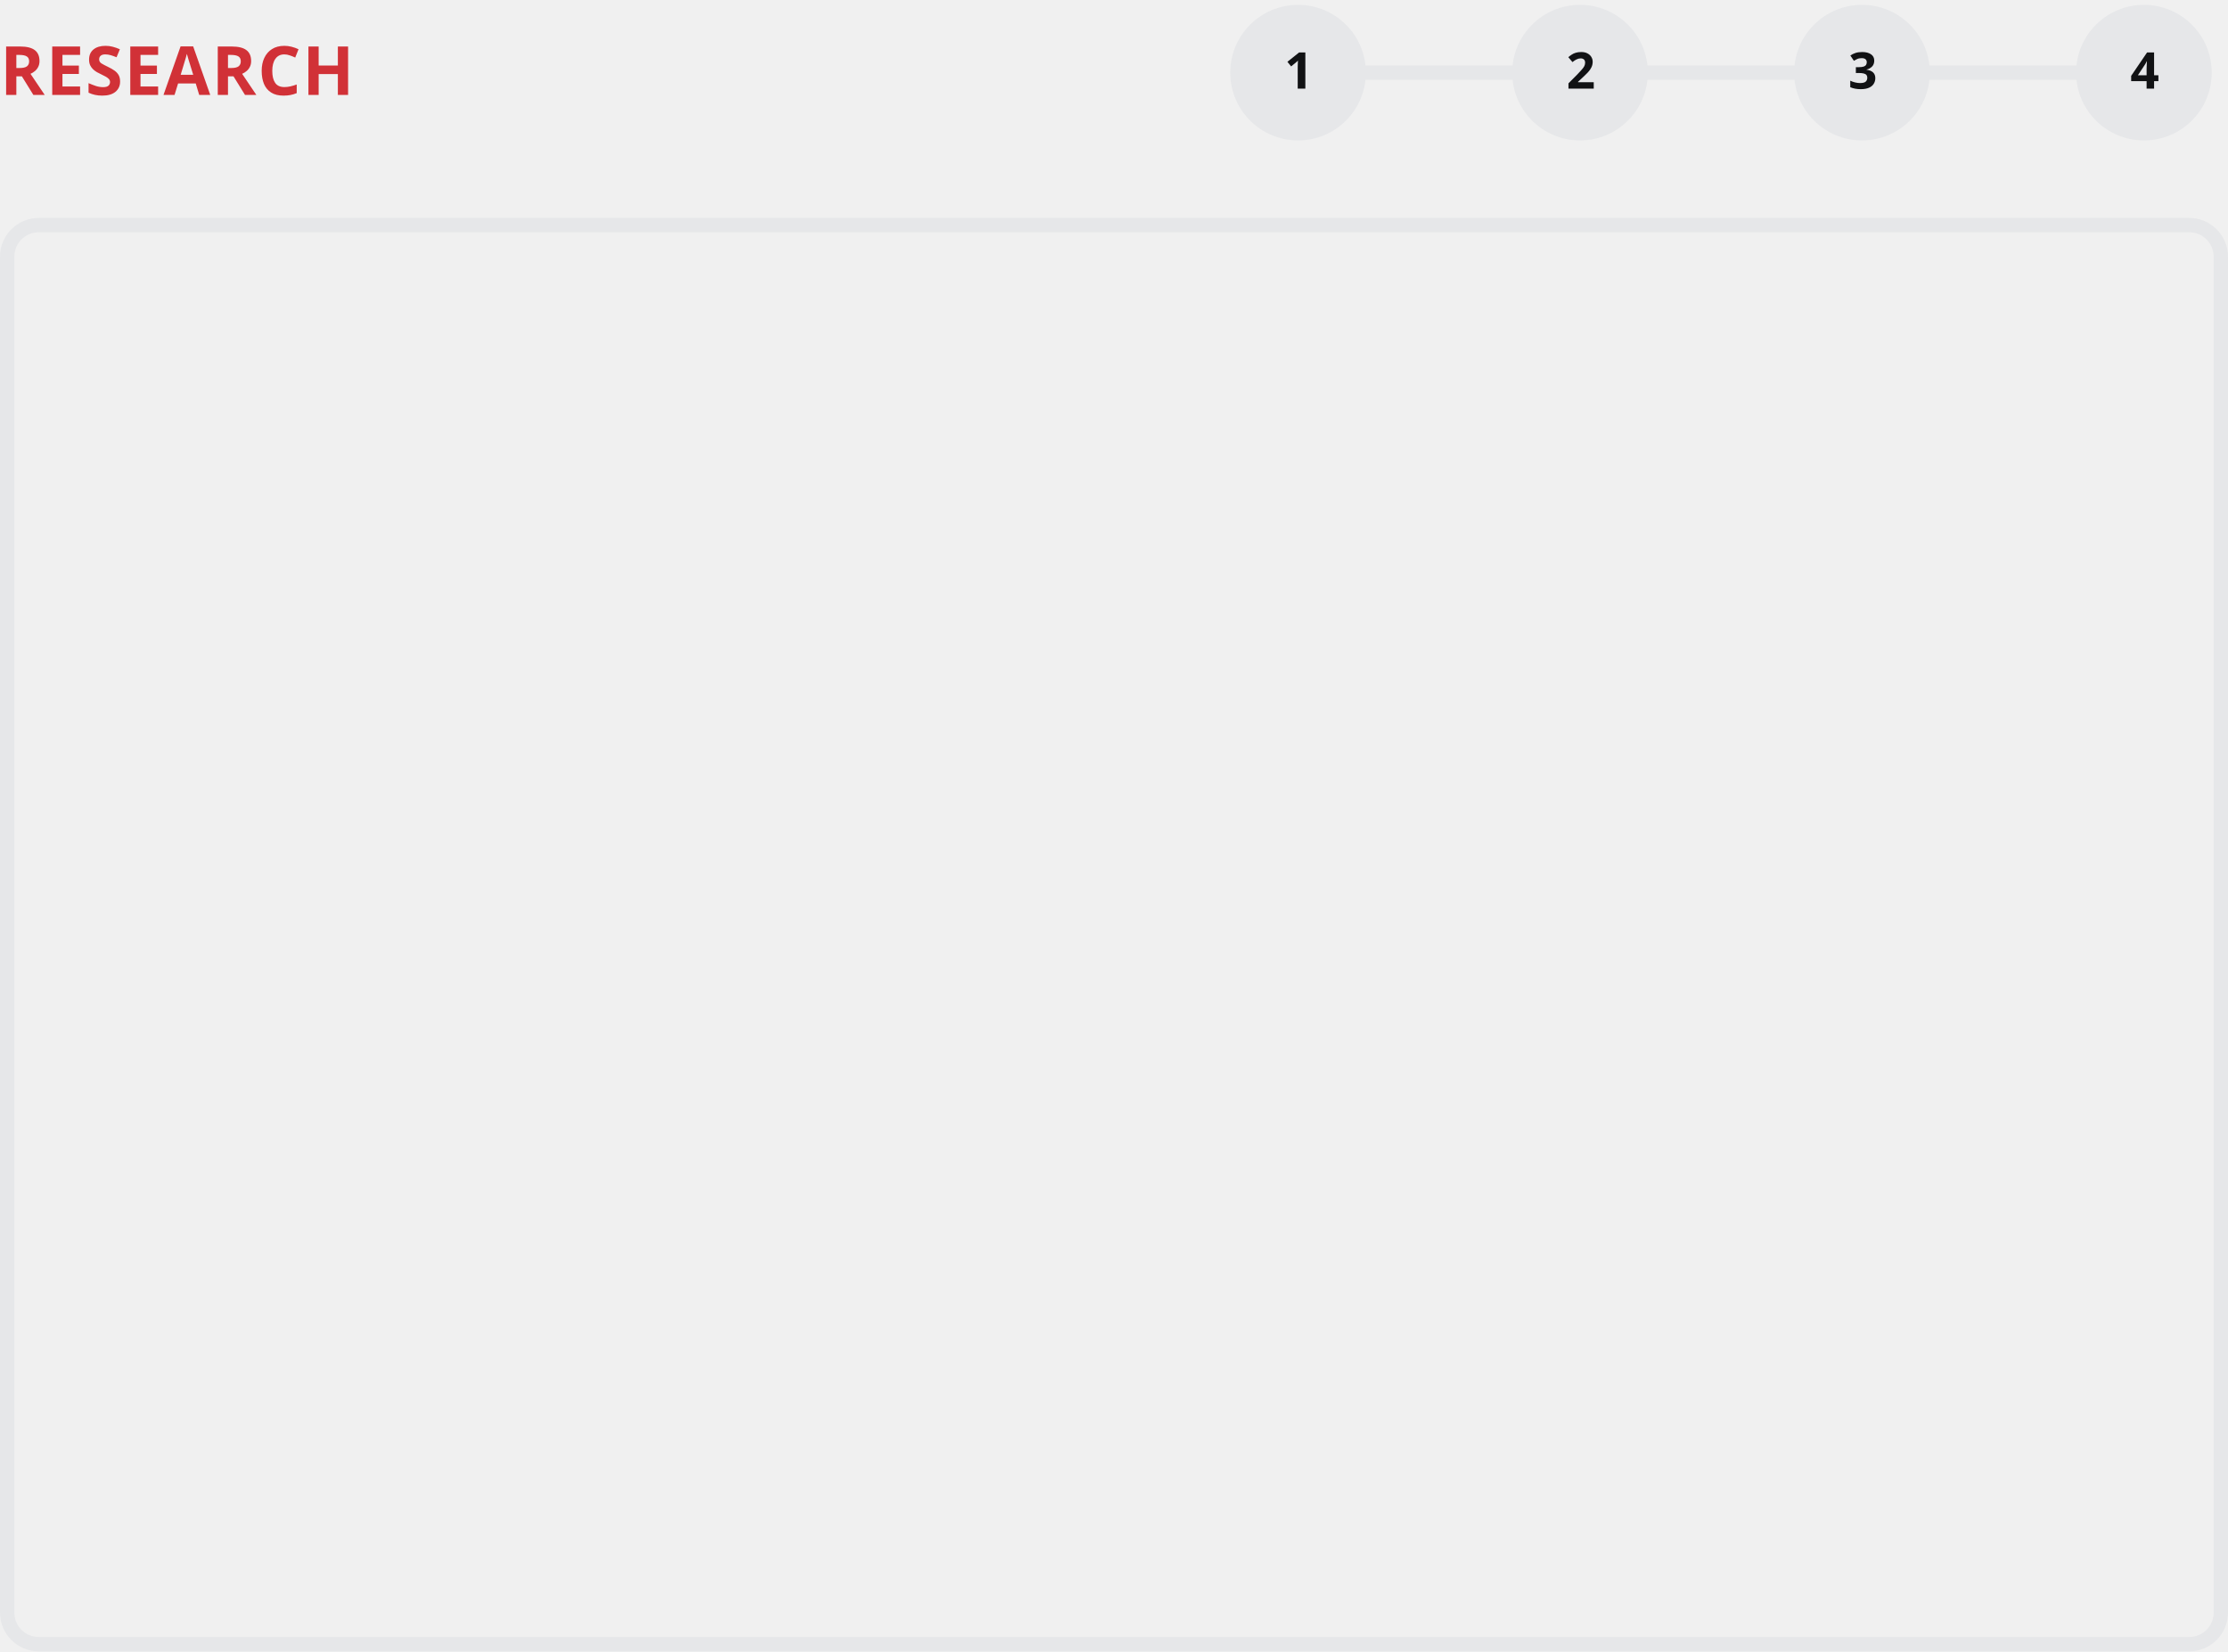
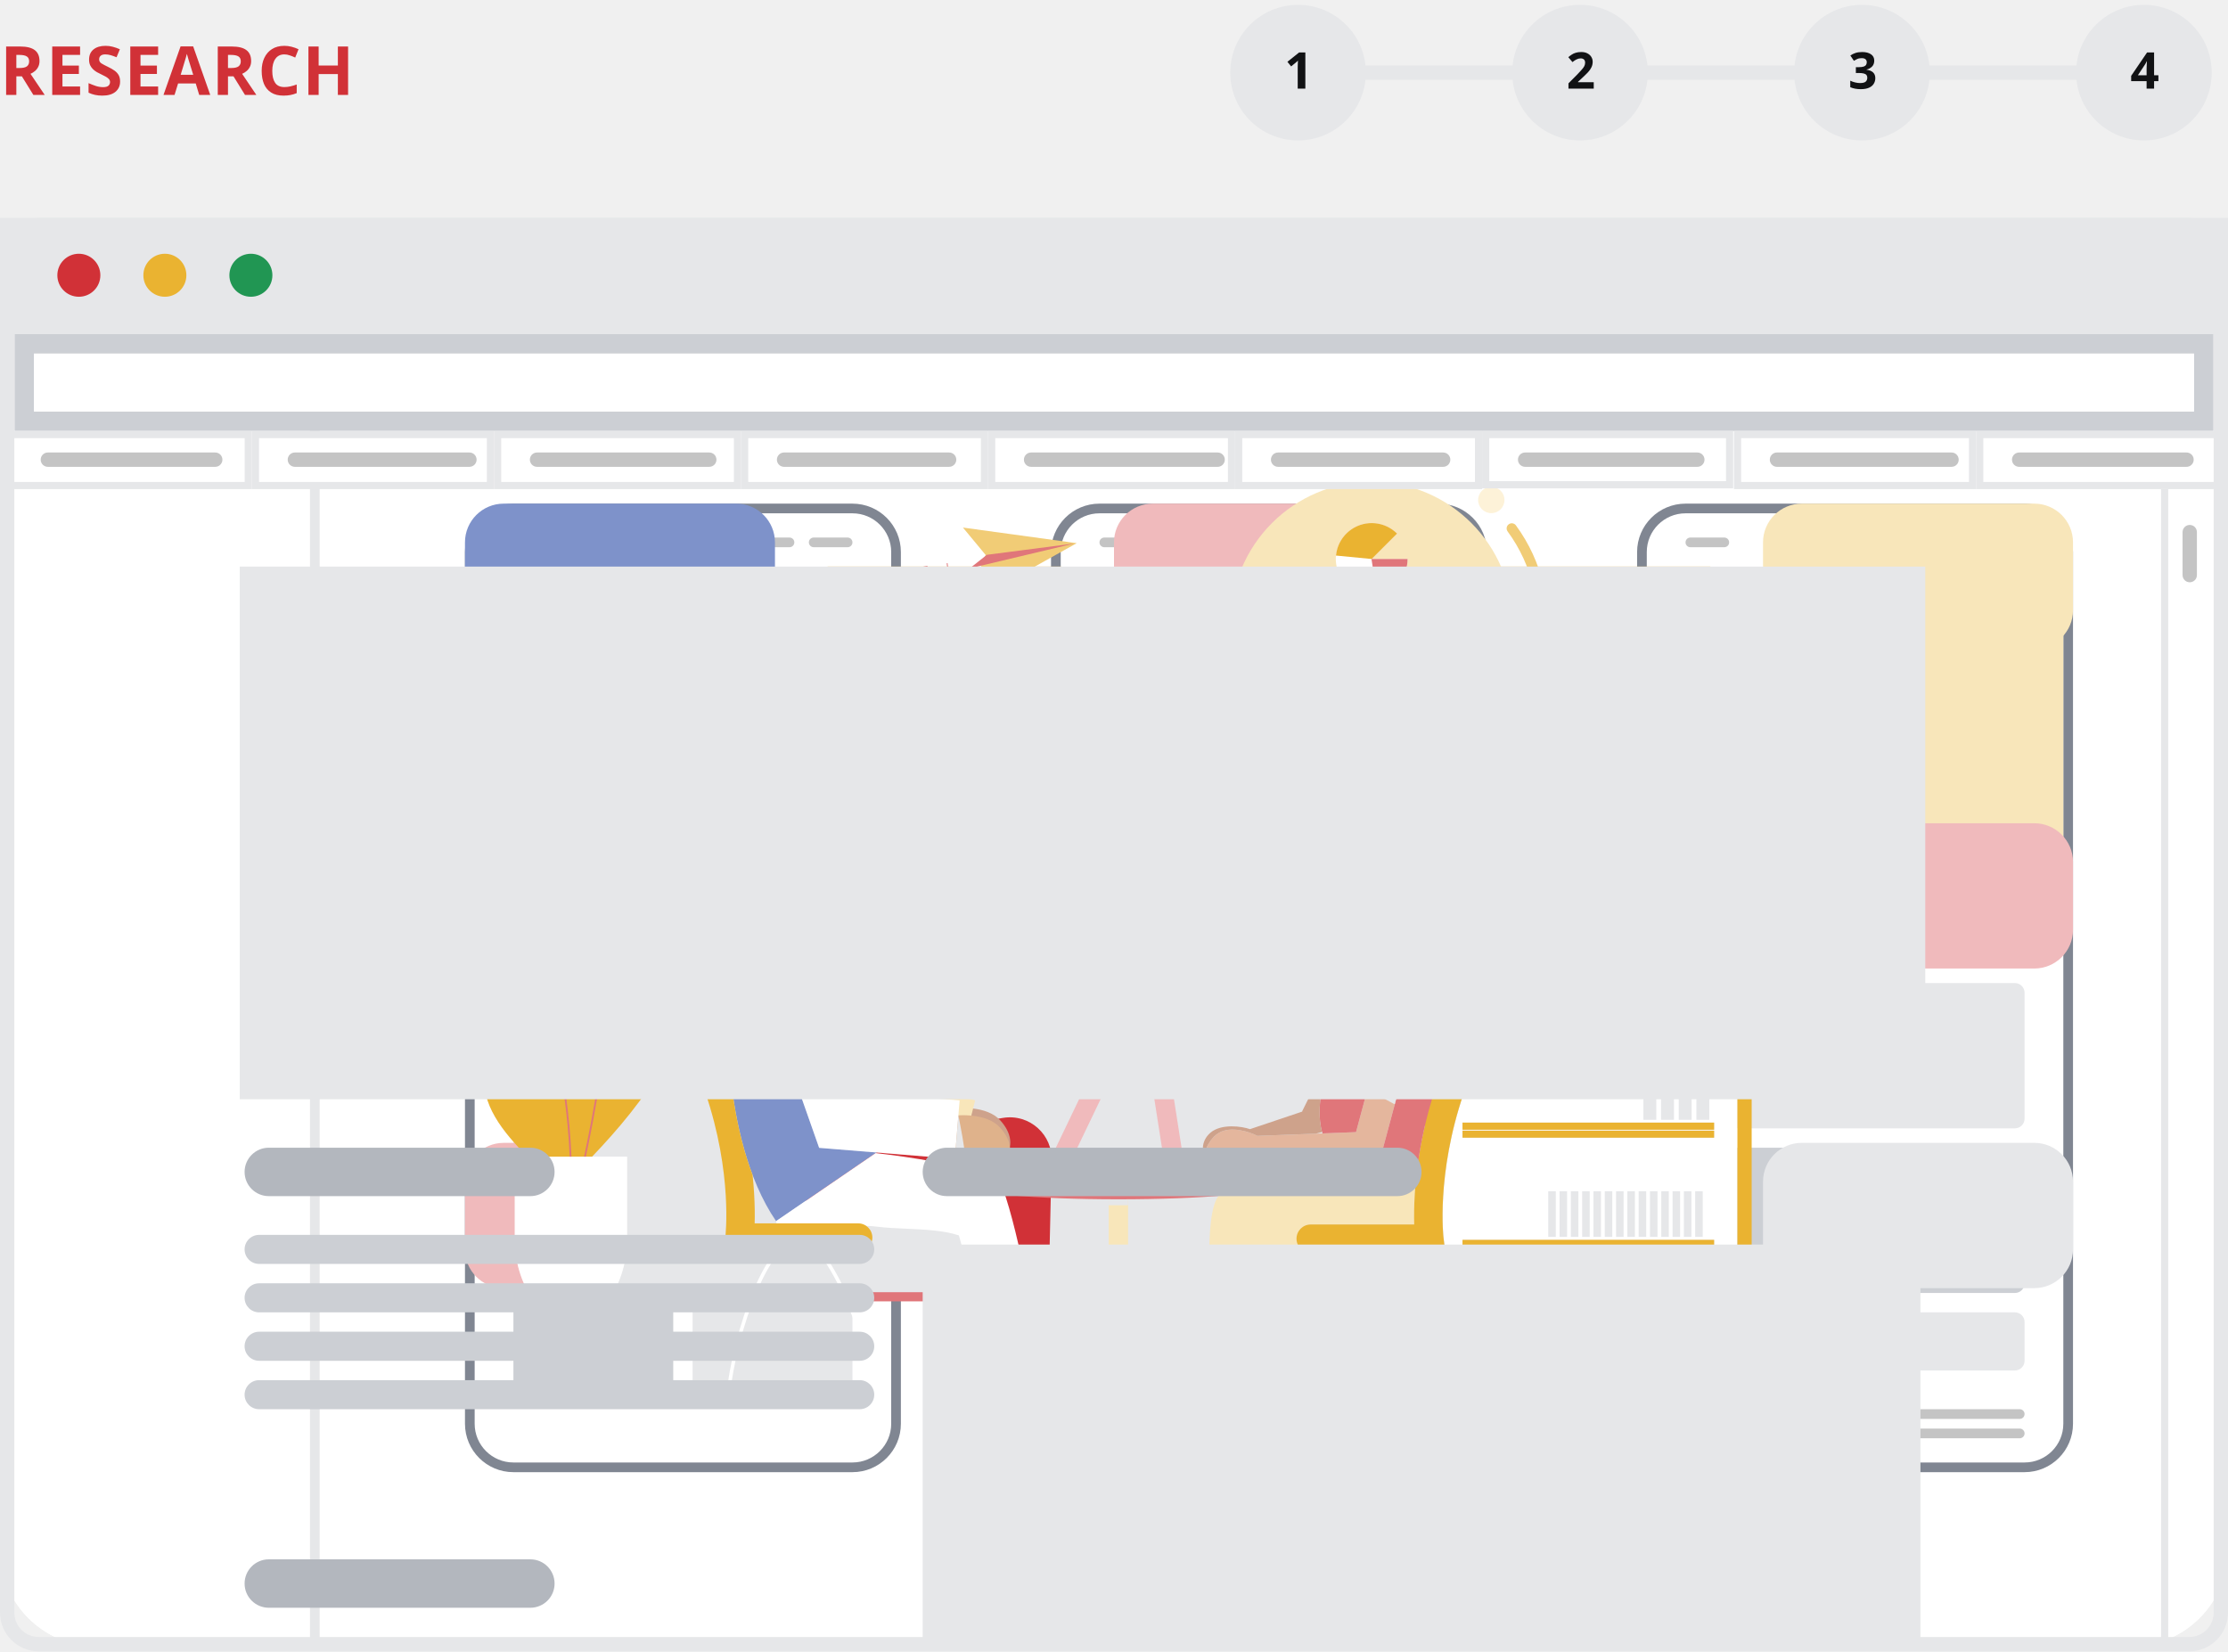
- <svg xmlns="http://www.w3.org/2000/svg" width="460" height="341" viewBox="0 0 460 341" fill="none">
-   <g id="process-animation">
-     <g id="main-container">
+ <svg xmlns="http://www.w3.org/2000/svg" viewBox="0 0 460 341" fill="none">
+   <g>
+     <g id="process--main-container">
      <g clip-path="url(#clip0)">
        <rect x="1.48" y="46.48" width="457.04" height="293.04" rx="6.52" fill="white" />
        <g id="process__navbar">
          <rect id="Rectangle 4" y="45" width="460" height="24" fill="#E6E7E9" />
          <circle id="Ellipse 1" cx="16.28" cy="56.84" r="4.44" fill="#D13137" />
          <circle id="Ellipse 1_2" cx="34.04" cy="56.84" r="4.44" fill="#EAB331" />
          <circle id="Ellipse 1_3" cx="51.8" cy="56.84" r="4.44" fill="#219653" />
        </g>
        <g id="content__userflows-wireframe">
          <g id="userflows-container">
            <g clip-path="url(#clip1)">
              <rect id="site-header" x="-1" y="68" width="66" height="274" fill="white" stroke="#E6E7E9" stroke-width="2" />
              <g id="content__userflows">
                <g id="content__wireframes">
                  <g id="phone-wireframe">
                    <rect id="Rectangle 9" x="97" y="105" width="88" height="198" rx="9" fill="white" stroke="#808692" stroke-width="2" />
                    <rect id="Rectangle 18" x="143" y="225" width="33" height="30" rx="2" fill="#CCCFD4" />
                    <rect id="Rectangle 17" x="106" y="225" width="33" height="30" rx="2" fill="#E6E7E9" />
                    <rect id="Rectangle 19" x="143" y="259" width="33" height="30" rx="2" fill="#E6E7E9" />
                    <rect id="Rectangle 20" x="106" y="259" width="33" height="30" rx="2" fill="#CCCFD4" />
                    <rect id="Rectangle 10" x="98" y="123" width="86" height="70" fill="#F0BABC" />
                    <rect id="Rectangle 10_2" x="106" y="201" width="30" height="4" rx="2" fill="#9A9EA8" />
                    <rect id="Rectangle 14" x="106" y="207" width="70" height="2" rx="1" fill="#C4C4C4" />
                    <rect id="Rectangle 15" x="106" y="211" width="70" height="2" rx="1" fill="#C4C4C4" />
                    <rect id="Rectangle 16" x="106" y="215" width="70" height="2" rx="1" fill="#C4C4C4" />
                    <rect id="Rectangle 11" x="106" y="111" width="9" height="2" rx="1" fill="#C4C4C4" />
                    <rect id="Rectangle 13" x="167" y="111" width="9" height="2" rx="1" fill="#C4C4C4" />
                    <rect id="Rectangle 12" x="155" y="111" width="9" height="2" rx="1" fill="#C4C4C4" />
                  </g>
                  <g id="phone-wireframe_2">
                    <rect id="Rectangle 9_2" x="218" y="105" width="88" height="198" rx="9" fill="white" stroke="#808692" stroke-width="2" />
                    <rect id="Rectangle 18_2" x="264" y="188" width="33" height="30" rx="2" fill="#E6E7E9" />
                    <rect id="Rectangle 17_2" x="227" y="174" width="33" height="30" rx="2" fill="#CCCFD4" />
                    <rect id="Rectangle 19_2" x="264" y="222" width="33" height="30" rx="2" fill="#CCCFD4" />
                    <rect id="Rectangle 20_2" x="227" y="208" width="33" height="30" rx="2" fill="#E6E7E9" />
                    <rect id="Rectangle 10_3" x="219" y="126" width="86" height="40" fill="#BEC8E5" />
                    <rect id="Rectangle 10_4" x="227" y="267" width="30" height="4" rx="2" fill="#9A9EA8" />
                    <rect id="Rectangle 14_2" x="227" y="273" width="70" height="2" rx="1" fill="#C4C4C4" />
                    <rect id="Rectangle 15_2" x="227" y="277" width="70" height="2" rx="1" fill="#C4C4C4" />
                    <rect id="Rectangle 16_2" x="227" y="281" width="70" height="2" rx="1" fill="#C4C4C4" />
                    <rect id="Rectangle 21" x="227" y="285" width="70" height="2" rx="1" fill="#C4C4C4" />
                    <rect id="Rectangle 22" x="227" y="289" width="70" height="2" rx="1" fill="#C4C4C4" />
                    <rect id="Rectangle 23" x="227" y="293" width="70" height="2" rx="1" fill="#C4C4C4" />
                    <rect id="Rectangle 11_2" x="227" y="111" width="9" height="2" rx="1" fill="#C4C4C4" />
                    <rect id="Rectangle 13_2" x="288" y="111" width="9" height="2" rx="1" fill="#C4C4C4" />
                    <rect id="Rectangle 12_2" x="276" y="111" width="9" height="2" rx="1" fill="#C4C4C4" />
                  </g>
                  <g id="phone-wireframe_3">
                    <rect id="Rectangle 9_3" x="339" y="105" width="88" height="198" rx="9" fill="white" stroke="#808692" stroke-width="2" />
                    <rect id="Rectangle 18_3" x="348" y="203" width="70" height="30" rx="2" fill="#E6E7E9" />
                    <rect id="Rectangle 19_3" x="385" y="237" width="33" height="30" rx="2" fill="#CCCFD4" />
                    <rect id="Rectangle 19_4" x="348" y="271" width="70" height="12" rx="2" fill="#E6E7E9" />
                    <rect id="Rectangle 19_5" x="348" y="291" width="70" height="2" rx="1" fill="#C4C4C4" />
                    <rect id="Rectangle 19_6" x="348" y="295" width="70" height="2" rx="1" fill="#C4C4C4" />
                    <rect id="Rectangle 20_3" x="348" y="237" width="33" height="30" rx="2" fill="#CCCFD4" />
                    <rect id="Rectangle 10_5" x="340" y="123" width="86" height="70" fill="#F8E6BA" />
                    <rect id="Rectangle 11_3" x="348" y="111" width="9" height="2" rx="1" fill="#C4C4C4" />
                    <rect id="Rectangle 13_3" x="409" y="111" width="9" height="2" rx="1" fill="#C4C4C4" />
                    <rect id="Rectangle 12_3" x="397" y="111" width="9" height="2" rx="1" fill="#C4C4C4" />
                  </g>
                </g>
                <g id="userflow-items">
                  <g id="flow-container">
                    <rect id="flow-item" x="96" y="104" width="64" height="30" rx="8" fill="#7E92CA" />
                    <line id="flow-line" x1="171" y1="118" x2="219" y2="118" stroke="#EAB331" stroke-width="2" stroke-linecap="round" stroke-linejoin="round" />
                    <rect id="flow-item_2" x="230" y="104" width="64" height="30" rx="8" fill="#F0BABC" />
                    <line id="flow-line_2" x1="305" y1="118" x2="353" y2="118" stroke="#EAB331" stroke-width="2" stroke-linecap="round" stroke-linejoin="round" />
                    <rect id="flow-item_3" x="364" y="104" width="64" height="30" rx="8" fill="#F8E6BA" />
                  </g>
                  <g id="flow-container_2">
                    <line id="flow-line_3" x1="395" y1="159" x2="395" y2="145" stroke="#EAB331" stroke-width="2" stroke-linecap="round" stroke-linejoin="round" />
                  </g>
                  <g id="flow-container_3">
                    <rect id="flow-item_4" x="96" y="170" width="64" height="30" rx="8" fill="#E6E7E9" />
                    <line id="flow-line_4" x1="171" y1="184" x2="219" y2="184" stroke="#EAB331" stroke-width="2" stroke-linecap="round" stroke-linejoin="round" />
                    <rect id="flow-item_5" x="230" y="170" width="64" height="30" rx="8" fill="#7E92CA" />
                    <line id="flow-line_5" x1="305" y1="184" x2="353" y2="184" stroke="#EAB331" stroke-width="2" stroke-linecap="round" stroke-linejoin="round" />
                    <rect id="flow-item_6" x="364" y="170" width="64" height="30" rx="8" fill="#F0BABC" />
                  </g>
                  <g id="flow-container_4">
                    <line id="flow-line_6" x1="127" y1="225" x2="127" y2="211" stroke="#EAB331" stroke-width="2" stroke-linecap="round" stroke-linejoin="round" />
                  </g>
                  <g id="flow-container_5">
                    <rect id="flow-item_7" x="96" y="236" width="64" height="30" rx="8" fill="#F0BABC" />
                    <line id="flow-line_7" x1="171" y1="250" x2="219" y2="250" stroke="#EAB331" stroke-width="2" stroke-linecap="round" stroke-linejoin="round" />
                    <rect id="flow-item_8" x="230" y="236" width="64" height="30" rx="8" fill="#F8E6BA" />
                    <line id="flow-line_8" x1="305" y1="250" x2="353" y2="250" stroke="#EAB331" stroke-width="2" stroke-linecap="round" stroke-linejoin="round" />
                    <rect id="flow-item_9" x="364" y="236" width="64" height="30" rx="8" fill="#E6E7E9" />
                  </g>
                </g>
              </g>
            </g>
          </g>
        </g>
        <g id="content__collaboration">
          <g id="collaboration">
            <path id="Vector" fill-rule="evenodd" clip-rule="evenodd" d="M354.202 267.334C355.94 261.683 356.854 255.822 356.854 249.813C356.854 203.535 302.621 166.019 235.722 166.019C168.822 166.019 114.59 203.535 114.59 249.813C114.59 255.822 115.504 261.683 117.241 267.334H354.202Z" fill="#E6E7E9" />
            <path id="Vector_2" fill-rule="evenodd" clip-rule="evenodd" d="M290.068 195.295L278.281 198.108L274.33 186.89C273.289 187.794 269.863 188.706 267.696 189.213C267.562 189.919 267.493 190.647 267.493 191.391C267.493 197.811 272.697 203.016 279.116 203.016C284.166 203.016 288.464 199.795 290.068 195.295Z" fill="#E4B69D" />
            <path id="Vector_3" fill-rule="evenodd" clip-rule="evenodd" d="M173.136 171.333L179.635 174.893L183.912 171.603C185.156 173.159 188.036 175.457 191.114 174.589C191.217 175.72 191.18 176.883 190.99 178.056C189.768 185.588 182.672 190.703 175.141 189.481C174.665 189.403 174.199 189.303 173.744 189.18L170.891 195.096L170.848 195.095C169.989 195.078 168.985 195.059 168.191 194.416C167.792 194.093 167.408 193.562 167.02 193.026C166.717 192.606 166.411 192.183 166.093 191.852L168.641 186.567C166.264 184.633 164.574 181.94 163.883 178.924C164.335 179.001 164.889 179.03 165.456 179.059C166.424 179.108 167.429 179.16 168.028 179.459C166.618 173.552 168.529 170.635 173.136 171.333Z" fill="#DFB28B" />
            <path id="Vector_4" fill-rule="evenodd" clip-rule="evenodd" d="M308.211 143.452C310.808 139.098 312.299 134.008 312.299 128.57C312.299 112.501 299.273 99.473 283.205 99.473C267.136 99.473 254.11 112.501 254.11 128.57C254.11 144.641 267.136 157.668 283.205 157.668C287.095 157.668 290.808 156.904 294.201 155.518V145.838V143.452H296.587H308.211ZM283.211 115.419L288.445 110.185C287.232 108.972 285.637 108.218 283.931 108.05C282.225 107.882 280.513 108.31 279.088 109.263C277.662 110.215 276.611 111.633 276.114 113.274C275.969 113.749 275.874 114.234 275.828 114.723L283.188 115.432L283.211 115.419Z" fill="#F8E6BA" />
            <path id="Vector_5" d="M198.751 161.564L200.73 148.035L209.244 150.306L198.751 161.564Z" stroke="#D13137" />
            <path id="Vector_6" d="M101.925 267.334H368.431" stroke="#E0767A" stroke-linecap="round" />
            <path id="Vector_7" d="M101.925 268.223H368.431" stroke="#E0767A" stroke-linecap="round" />
            <path id="Vector_8" fill-rule="evenodd" clip-rule="evenodd" d="M260.223 253.833V284.241C260.223 284.241 258.752 285.962 256.022 284.579L252.128 253.833C251.403 250.5 257.712 251.708 260.223 253.833Z" fill="#CEA28B" />
            <path id="Vector_9" fill-rule="evenodd" clip-rule="evenodd" d="M264.063 289.822C265.513 290.024 266.088 289.241 266.088 289.241L266.506 264.908L258.529 261.957L262.151 287.866L261.933 289.218L264.063 289.822Z" fill="#E4B69D" />
            <path id="Vector_10" d="M210.25 281.199L209.27 275.622H212.819L214.661 281.199C220.035 281.977 228.055 284.781 228.866 285.836C229.88 287.155 210.628 287.464 209.891 286.298C208.661 284.348 209.27 281.199 210.25 281.199Z" fill="#E0767A" />
            <path id="Vector_11" d="M209.195 288.169L208.215 282.591H211.763L213.606 288.169C218.98 288.946 227 291.75 227.811 292.805C228.825 294.123 209.573 294.433 208.836 293.267C207.605 291.318 208.215 288.169 209.195 288.169Z" fill="#E0767A" />
            <path id="Vector_12" fill-rule="evenodd" clip-rule="evenodd" d="M205.485 244.673L207.791 280.836C207.791 280.836 216.222 279.885 216.189 280.46L217.112 239.857C217.433 234.349 212.574 229.96 207.127 230.837L171.623 236.561C167.52 237.222 164.73 241.086 165.391 245.189C166.052 249.293 169.915 252.084 174.018 251.422L205.485 244.673Z" fill="#D13137" />
            <path id="Vector_13" d="M132.323 139.559C137.389 139.559 141.497 135.451 141.497 130.384C141.497 125.318 137.389 121.21 132.323 121.21C127.257 121.21 123.15 125.318 123.15 130.384C123.15 135.451 127.257 139.559 132.323 139.559Z" fill="#F8E6BA" />
            <path id="Vector_14" d="M257.971 180.588L255.991 167.06L247.478 169.33L257.971 180.588Z" stroke="#D13137" />
            <path id="Vector_15" d="M255.802 156.464H218.532C214.666 156.464 211.532 159.598 211.532 163.465C211.532 167.332 214.666 170.466 218.532 170.466H255.802C259.668 170.466 262.802 167.332 262.802 163.465C262.802 159.598 259.668 156.464 255.802 156.464Z" fill="#E0767A" />
            <path id="Vector_16" d="M217.378 284.425L220.128 279.499" stroke="#D13137" stroke-width="3" stroke-linecap="round" />
            <path id="Vector_17" d="M216.039 282.731L221.467 281.192" stroke="#D13137" stroke-width="3" stroke-linecap="round" />
            <path id="Vector_18" d="M106.281 238.842H129.464V257.42C129.464 259.651 127.656 267.333 125.426 267.333H110.319C108.089 267.333 106.281 259.651 106.281 257.42V238.842Z" fill="white" fill-opacity="0.37" />
            <path id="Vector_19" d="M260.256 287.772C260.256 287.772 261.157 283.29 260.256 283.29C260.256 283.29 258.652 284.666 257.86 284.666C257.069 284.666 255.96 283.956 255.96 283.956C251.022 284.67 246.848 286.537 246.103 287.506C245.171 288.717 260.256 287.772 260.256 287.772Z" fill="#E0767A" />
            <path id="Vector_20" d="M206.452 231.281C203.785 228.403 198.076 228.575 195.801 229.112C195.272 230.065 194.706 232.466 194.706 233.705C194.707 235.254 200.861 236.634 201.856 236.634C203.196 236.634 204.36 238.152 208.219 237.586C208.741 236.683 209.119 234.158 206.452 231.281Z" fill="#CEA28B" />
            <path id="Vector_21" d="M177.31 201.385C176.199 198.23 172.74 196.572 169.585 197.683C166.429 198.794 164.772 202.254 165.883 205.409L177.31 201.385ZM180.308 228.142L174.595 230.154L175.674 233.218L178.823 234.015L180.308 228.142ZM165.883 205.409L174.595 230.154L186.021 226.13L177.31 201.385L165.883 205.409ZM178.823 234.015L198.366 238.96L201.338 227.215L181.794 222.269L178.823 234.015Z" fill="#F8E6BA" />
            <path id="Vector_22" d="M230.906 244.869C232.012 244.869 232.908 245.765 232.908 246.871V286.159C232.908 287.265 232.012 288.161 230.906 288.161C229.801 288.161 228.905 287.265 228.905 286.159V246.871C228.905 245.765 229.801 244.869 230.906 244.869Z" fill="#F8E6BA" />
            <path id="Vector_23" d="M228.905 247.972C228.905 246.867 229.801 245.97 230.906 245.97C232.011 245.97 232.907 246.867 232.907 247.972V248.882H228.905V247.972Z" fill="#E6E7E9" />
            <path id="Vector_24" d="M262.16 244.869C262.16 246.406 248.174 247.653 230.921 247.653C213.668 247.653 199.682 246.406 199.682 244.869C199.682 244.455 198.692 241.836 200.515 241.483C205.455 240.525 218.32 242.086 230.921 242.086C243.522 242.086 256.327 240.563 261.267 241.521C263.09 241.874 262.16 244.455 262.16 244.869Z" fill="#E0767A" />
            <path id="Vector_25" d="M230.921 244.868C248.174 244.868 262.16 243.622 262.16 242.085C262.16 240.548 248.174 239.302 230.921 239.302C213.668 239.302 199.682 240.548 199.682 242.085C199.682 243.622 213.668 244.868 230.921 244.868Z" fill="#F8E6BA" />
            <path id="Vector_26" d="M222.742 286.322H239.071C240.066 286.322 240.872 287.129 240.872 288.124C240.872 289.118 240.066 289.925 239.071 289.925H222.742C221.747 289.925 220.941 289.118 220.941 288.124C220.941 287.129 221.747 286.322 222.742 286.322Z" fill="#F8E6BA" />
            <path id="Vector_27" d="M200.838 239.883L218.363 240.86L227.69 221.4" stroke="#F0BABC" stroke-width="4" stroke-linecap="round" />
            <path id="Vector_28" d="M259.31 240.473H242.466L239.25 219.899" stroke="#F0BABC" stroke-width="4" stroke-linecap="round" />
            <path id="Vector_29" fill-rule="evenodd" clip-rule="evenodd" d="M180.336 218.505C181.143 226.906 183.115 232.947 184.776 235.376L160.236 252.169C154.268 243.445 151.692 231.29 150.737 221.347C150.293 216.719 150.808 210.246 152.988 205.128C156.075 197.884 161.637 192.648 169.77 195.615L174.888 199.464C178.852 204.562 179.552 210.338 180.336 218.505Z" fill="#7E92CA" />
            <path id="Vector_30" d="M206.412 232.779C203.745 229.902 198.036 230.073 195.762 230.611C195.232 231.564 194.666 233.965 194.666 235.204C194.667 236.753 200.821 238.132 201.817 238.132C203.157 238.132 204.32 239.651 208.179 239.084C208.701 238.182 209.079 235.657 206.412 232.779Z" fill="#DFB28B" />
            <path id="Vector_31" fill-rule="evenodd" clip-rule="evenodd" d="M288.933 120.126C290.02 118.801 290.614 117.14 290.614 115.425H283.204L288.444 110.185C287.232 108.972 285.637 108.218 283.93 108.05C282.225 107.881 280.512 108.31 279.087 109.263C277.662 110.215 276.611 111.633 276.113 113.274C275.616 114.914 275.702 116.677 276.358 118.261C277.014 119.845 278.199 121.153 279.711 121.961C281.223 122.769 282.968 123.028 284.65 122.694C286.331 122.359 287.845 121.452 288.933 120.126ZM160.291 252.129L160.315 252.931C161.223 252.843 164.575 253.063 168.484 253.32C170.071 253.425 171.826 253.339 173.657 253.25H173.657C176.11 253.131 178.698 253.004 181.195 253.32C182.948 253.542 184.953 253.632 187.027 253.724C190.838 253.894 194.875 254.073 197.973 255.107L207.014 287.356L215.617 285.632C214.146 276.124 210.584 255.107 207.014 245.338C205.256 243.487 202.876 242.555 201.619 242.099C200.004 241.513 198.138 241.014 196.232 240.583C192.392 239.714 187.711 238.973 183.087 238.387C182.321 238.29 181.552 238.197 180.784 238.107L160.291 252.129ZM219.553 286.735C219.701 286.469 219.606 286.134 219.341 285.985C219.075 285.837 218.74 285.932 218.592 286.198L217.328 288.462L214.834 289.169C214.541 289.252 214.371 289.556 214.454 289.849C214.537 290.141 214.842 290.311 215.134 290.229L216.568 289.822L215.842 291.124C215.694 291.389 215.789 291.725 216.054 291.873C216.32 292.022 216.655 291.926 216.803 291.661L218.067 289.397L220.561 288.69C220.854 288.607 221.024 288.302 220.941 288.01C220.858 287.717 220.553 287.547 220.261 287.63L218.826 288.037L219.553 286.735ZM254.04 281.47C254.305 281.322 254.641 281.417 254.789 281.682L255.941 283.746L258.215 284.391C258.507 284.474 258.677 284.778 258.594 285.071C258.511 285.364 258.207 285.533 257.914 285.451L256.7 285.106L257.315 286.208C257.463 286.474 257.368 286.809 257.103 286.958C256.837 287.106 256.502 287.011 256.354 286.745L255.202 284.681L252.927 284.037C252.635 283.954 252.465 283.649 252.548 283.356C252.631 283.064 252.936 282.894 253.228 282.977L254.443 283.321L253.827 282.219C253.679 281.953 253.774 281.618 254.04 281.47ZM358.712 146.895H297.142V222.976C297.899 222.065 299.166 221.667 300.353 222.073C301.888 222.597 302.706 224.267 302.182 225.802C299.315 234.189 298.278 241.656 297.957 247.01C297.796 249.686 297.815 251.827 297.872 253.284C297.9 254.013 297.939 254.569 297.968 254.935C297.983 255.118 297.996 255.253 298.005 255.338C298.007 255.362 298.01 255.382 298.011 255.397C298.012 255.41 298.014 255.42 298.014 255.427L298.016 255.44L298.016 255.443V255.444V255.444L298.411 258.728H297.142V263.892H358.712V146.895ZM301.951 164.191H353.903V162.722H301.951V164.191ZM353.903 194.063H301.951V192.594H353.903V194.063ZM301.951 195.709H353.903V194.241H301.951V195.709ZM301.952 234.935H353.904V233.466H301.952V234.935ZM353.903 179.193H327.793V177.725H353.903V179.193ZM301.952 209.892H353.904V208.423H301.952V209.892ZM353.904 233.29H301.952V231.821H353.904V233.29ZM301.953 257.497H353.905V256.028H301.953V257.497ZM279.799 260.021C280.158 259.551 280.521 259.118 280.888 258.729H281.892C281.387 259.205 280.877 259.784 280.365 260.454C278.686 262.648 277.028 265.763 275.478 269.275C272.38 276.295 269.749 284.825 268.275 290.538L267.585 290.36C269.066 284.624 271.708 276.055 274.826 268.987C276.385 265.456 278.07 262.281 279.799 260.021ZM289.891 261.017C289.263 260.106 288.626 259.335 287.989 258.729H288.987C289.494 259.276 289.992 259.909 290.477 260.612C292.103 262.968 293.625 266.152 294.936 269.644C297.557 276.626 299.365 284.916 299.468 290.443L298.756 290.456C298.655 285.033 296.871 276.825 294.269 269.895C292.969 266.431 291.471 263.306 289.891 261.017ZM170.164 259.069C170.013 258.871 169.861 258.68 169.708 258.495H168.741C169.02 258.807 169.3 259.148 169.581 259.515C171.311 261.777 173.021 264.99 174.62 268.612C177.813 275.85 180.527 284.646 182.048 290.538L182.758 290.354C181.232 284.439 178.507 275.602 175.291 268.315C173.684 264.674 171.947 261.399 170.164 259.069ZM159.153 259.678C159.442 259.259 159.736 258.863 160.034 258.495H160.993C160.579 258.967 160.166 259.503 159.757 260.096C158.127 262.456 156.583 265.678 155.242 269.25C152.56 276.397 150.72 284.861 150.616 290.453L149.882 290.439C149.988 284.74 151.852 276.191 154.555 268.992C155.907 265.391 157.476 262.108 159.153 259.678ZM106.281 238.841H129.464V257.42C129.464 259.65 127.656 267.333 125.426 267.333H110.319C108.089 267.333 106.281 259.65 106.281 257.42V238.841ZM170.529 204.551C169.417 201.395 165.959 199.737 162.803 200.849C159.648 201.96 157.991 205.419 159.102 208.574L167.814 233.319L169.119 237.027L173.037 237.345L197.136 239.302L198.117 227.226L177.935 225.587L170.529 204.551Z" fill="white" />
            <path id="Vector_32" d="M238.189 136.554H200.919C197.053 136.554 193.919 139.688 193.919 143.555C193.919 147.421 197.053 150.556 200.919 150.556H238.189C242.055 150.556 245.189 147.421 245.189 143.555C245.189 139.688 242.055 136.554 238.189 136.554Z" fill="#E6E7E9" />
            <path id="Vector_33" d="M170.546 204.563C169.434 201.408 165.976 199.75 162.82 200.861C159.665 201.972 158.008 205.432 159.119 208.587L170.546 204.563ZM173.544 231.32L167.831 233.332L169.136 237.04L173.054 237.358L173.544 231.32ZM159.119 208.587L167.831 233.332L179.257 229.308L170.546 204.563L159.119 208.587ZM173.054 237.358L197.153 239.315L198.134 227.239L174.034 225.282L173.054 237.358Z" fill="white" fill-opacity="0.22" />
            <path id="Vector_34" d="M161.735 195.737C161.735 195.737 163.189 191.824 164.591 191.291C165.993 190.758 167.025 193.471 168.191 194.416C169.358 195.361 170.981 194.959 171.926 195.181C172.682 195.359 172.241 198 171.926 198.964L169.981 200.516L164.591 200.238L161.735 195.737Z" fill="#7E92CA" />
            <path id="Vector_35" d="M98.545 193.132C84.73 162.399 103.337 144.354 130.12 151.403C145.412 155.428 171.28 146.095 171.28 133.076C171.28 118.781 193.725 117.066 195.698 116.784" stroke="#E0767A" stroke-dasharray="4 4" />
            <path id="Vector_36" d="M203.5 114.6L198.81 108.94L222.303 112.166L199.258 125.034L203.5 114.6Z" fill="#F1CC76" />
            <path id="Vector_37" d="M200.216 117.365L203.756 114.566L221.792 112.232L200.216 117.365Z" fill="#E0767A" />
            <path id="Vector_38" fill-rule="evenodd" clip-rule="evenodd" d="M300.372 222.082C301.907 222.607 302.726 224.277 302.201 225.811C299.335 234.198 298.298 241.665 297.976 247.019C297.816 249.695 297.835 251.836 297.892 253.293C297.92 254.022 297.958 254.578 297.988 254.944C298.003 255.127 298.016 255.262 298.025 255.347C298.029 255.39 298.032 255.419 298.034 255.437L298.036 255.449L298.036 255.452V255.452V255.453L298.431 258.737H270.637C269.015 258.737 267.7 257.423 267.7 255.8C267.7 254.178 269.015 252.863 270.637 252.863H292.001C291.957 251.286 291.962 249.186 292.113 246.667C292.46 240.895 293.574 232.892 296.644 223.911C297.168 222.376 298.838 221.557 300.372 222.082Z" fill="#E6E7E9" />
            <path id="Vector_39" fill-rule="evenodd" clip-rule="evenodd" d="M282.388 239.932H284.782L285.176 238.463L292.391 238.903C292.391 238.903 292.553 239.333 292.78 240.053C292.438 242.483 292.231 244.704 292.113 246.667C291.962 249.186 291.957 251.285 292.001 252.863H270.637C269.015 252.863 267.7 254.178 267.7 255.8C267.7 256.538 267.973 257.212 268.422 257.728C268.25 258.707 268.422 259.978 268.621 261.456C268.799 262.77 268.999 264.248 268.999 265.83L249.694 258.69C249.694 258.69 249.518 250.406 251.281 247.41C253.043 244.414 260.155 239.856 268.999 241.505C271.433 241.958 272.645 240.734 273.24 239.22L282.388 239.932Z" fill="#F8E6BA" />
            <path id="collaboration__female-foot" fill-rule="evenodd" clip-rule="evenodd" d="M264.063 289.822L264.534 290.303C264.746 290.52 264.742 290.869 264.525 291.081C264.308 291.294 263.959 291.29 263.746 291.073L261.933 289.219L260.52 289.204C256.263 291.285 252.509 293.881 253.162 294.831C254.221 296.373 267.317 292.281 267.317 292.281C267.317 292.281 267.031 288.363 266.155 288.225L265.772 288.943C265.772 288.943 265.513 290.024 264.063 289.822Z" fill="#E0767A" />
            <path id="Vector_40" fill-rule="evenodd" clip-rule="evenodd" d="M281.21 202.827C282.712 202.554 284.114 201.992 285.355 201.201L285.949 205.471C285.847 206.484 285.38 206.727 284.682 207.09L284.623 207.121C283.41 207.752 281.539 206.765 281.539 206.765L281.21 202.827Z" fill="#CEA28B" />
            <path id="Vector_41" fill-rule="evenodd" clip-rule="evenodd" d="M282.322 225.013L279.97 233.783L259.602 234.558C257.901 233.668 254.14 232.505 251.72 233.897C249.15 235.376 248.538 238.79 248.538 238.79C248.538 238.79 251.769 238.877 253.836 238.79C254.543 238.761 255.338 238.808 256.109 238.854H256.109C257.822 238.956 259.414 239.051 259.654 238.28C259.665 238.244 259.676 238.206 259.687 238.166L282.388 239.932H284.782L285.402 237.62L288.507 226.041L282.322 225.013Z" fill="#E4B69D" />
            <path id="Vector_42" fill-rule="evenodd" clip-rule="evenodd" d="M305.178 153.663H308.911V162.272H305.178V153.663ZM305.178 171.655H308.911V192.145H305.178V171.655ZM309.899 171.655H313.632V192.145H309.899V171.655ZM318.352 178.458H314.619V192.145H318.352V178.458ZM319.339 178.458H323.073V192.145H319.339V178.458ZM327.793 183.536H324.059V192.146H327.793V183.536ZM313.632 153.663H309.899V162.272H313.632V153.663ZM314.619 153.663H318.352V162.272H314.619V153.663ZM323.073 153.663H319.339V162.272H323.073V153.663ZM324.059 153.663H327.793V162.272H324.059V153.663ZM347.999 168.534H344.266V177.143H347.999V168.534ZM349.315 168.534H353.048V177.143H349.315V168.534ZM346.925 198.407H344.265V207.842H346.925V198.407ZM347.913 198.407H350.573V207.842H347.913V198.407ZM341.962 215.154H339.302V231.24H341.962V215.154ZM342.949 215.154H345.61V231.24H342.949V215.154ZM349.256 215.154H346.596V231.24H349.256V215.154ZM350.243 215.154H352.903V231.24H350.243V215.154ZM349.214 245.978H347.659V255.413H349.214V245.978ZM349.993 245.978H351.547V255.413H349.993V245.978ZM344.546 245.978H342.992V255.413H344.546V245.978ZM345.325 245.978H346.88V255.413H345.325V245.978ZM339.88 245.978H338.325V255.413H339.88V245.978ZM340.658 245.978H342.213V255.413H340.658V245.978ZM335.212 245.978H333.657V255.413H335.212V245.978ZM335.99 245.978H337.546V255.413H335.99V245.978ZM330.545 245.978H328.99V255.413H330.545V245.978ZM331.324 245.978H332.878V255.413H331.324V245.978ZM325.877 245.978H324.323V255.413H325.877V245.978ZM326.656 245.978H328.211V255.413H326.656V245.978ZM321.21 245.978H319.655V255.413H321.21V245.978ZM321.989 245.978H323.544V255.413H321.989V245.978Z" fill="#E6E7E9" />
            <path id="Vector_43" d="M307.898 105.967C309.4 105.967 310.617 104.75 310.617 103.247C310.617 101.745 309.4 100.528 307.898 100.528C306.396 100.528 305.178 101.745 305.178 103.247C305.178 104.75 306.396 105.967 307.898 105.967Z" fill="#FDF2D8" />
            <path id="Vector_44" fill-rule="evenodd" clip-rule="evenodd" d="M288.444 110.185L283.211 115.419L283.188 115.432L275.828 114.722C275.874 114.234 275.969 113.749 276.114 113.274C276.611 111.633 277.662 110.215 279.088 109.263C280.513 108.31 282.225 107.881 283.931 108.05C285.637 108.218 287.232 108.972 288.444 110.185ZM294.201 143.452H296.587H359.269H361.655V145.838V264.947V267.333H359.269H296.587H294.201V264.947V258.728H270.617C268.996 258.728 267.681 257.413 267.681 255.791C267.681 254.169 268.996 252.854 270.617 252.854H291.981C291.937 251.277 291.943 249.178 292.094 246.659C292.327 242.771 292.908 237.872 294.201 232.345V145.838V143.452ZM297.143 263.892V258.728H298.412L298.016 255.444V255.444V255.443L298.016 255.44L298.014 255.427L298.011 255.4C298.01 255.384 298.007 255.363 298.005 255.338C297.999 255.283 297.992 255.206 297.984 255.109L297.981 255.085L297.978 255.051C297.975 255.014 297.972 254.976 297.968 254.935C297.939 254.569 297.901 254.013 297.872 253.284C297.815 251.827 297.796 249.686 297.957 247.01C298.278 241.656 299.315 234.189 302.182 225.802C302.706 224.267 301.888 222.597 300.353 222.073C299.166 221.667 297.899 222.065 297.143 222.976V146.895H358.712V263.892H297.143ZM353.903 164.191H301.951V162.722H353.903V164.191ZM301.951 194.063H353.903V192.594H301.951V194.063ZM353.903 195.709H301.952V194.241H353.903V195.709ZM353.905 234.935H301.952V233.466H353.905V234.935ZM327.793 179.193H353.903V177.725H327.793V179.193ZM353.904 209.892H301.952V208.423H353.904V209.892ZM301.952 233.29H353.904V231.821H301.952V233.29ZM353.905 257.497H301.953V256.028H353.905V257.497ZM108.911 238.841H122.252C132.695 227.913 144.886 212.366 141.757 197.377C136.848 173.861 136.848 163.265 141.757 152.928C139.866 154.86 137.907 156.765 135.967 158.651C125.537 168.792 115.655 178.401 119.794 188.849C123.909 199.236 120.765 205.04 117.264 211.504C115.5 214.762 113.644 218.187 112.582 222.451C111.777 219.989 111.562 217.376 112.878 214.053C114.495 209.973 111.104 206.961 106.783 203.123L106.783 203.122L106.783 203.122L106.782 203.122C105.359 201.858 103.836 200.504 102.357 198.994C104.328 203.144 103.303 207.694 101.547 215.477V215.477C101.139 217.29 100.691 219.278 100.231 221.478C98.934 227.692 103.903 233.886 108.911 238.841ZM150.924 223.136C151.629 229.364 152.98 236.294 155.381 242.636C155.525 243.984 155.627 245.251 155.697 246.425C155.848 248.944 155.853 251.043 155.81 252.62H177.174C178.796 252.62 180.11 253.935 180.11 255.557C180.11 257.179 178.796 258.495 177.174 258.495H149.379L149.774 255.21L149.775 255.21V255.209L149.775 255.206L149.777 255.194C149.778 255.183 149.779 255.168 149.781 255.147L149.786 255.104C149.795 255.019 149.807 254.884 149.823 254.701C149.852 254.336 149.89 253.779 149.919 253.051C149.976 251.593 149.995 249.452 149.834 246.776C149.513 241.422 148.476 233.955 145.609 225.568C145.084 224.033 145.903 222.364 147.438 221.839C148.784 221.379 150.234 221.952 150.924 223.136ZM174.693 176.141C174.689 176.27 174.581 176.372 174.452 176.368C174.323 176.365 174.221 176.257 174.225 176.127C174.251 175.212 174.099 173.96 173.592 173.127C172.967 172.102 171.884 172.11 170.884 172.589C169.976 173.024 169.467 173.639 169.225 174.304C168.98 174.975 169.001 175.718 169.191 176.412C169.381 177.107 169.738 177.738 170.145 178.175C170.562 178.623 170.985 178.824 171.31 178.78C171.71 178.725 172.007 178.582 172.218 178.387C172.429 178.192 172.566 177.934 172.626 177.631C172.749 177.02 172.557 176.224 172.029 175.469C171.955 175.363 171.981 175.217 172.087 175.143C172.193 175.069 172.339 175.095 172.413 175.201C172.992 176.029 173.239 176.952 173.085 177.723C173.008 178.111 172.827 178.461 172.536 178.731C172.244 179 171.854 179.178 171.374 179.243C170.82 179.319 170.255 178.98 169.802 178.494C169.34 177.998 168.948 177.299 168.739 176.536C168.53 175.772 168.5 174.927 168.785 174.144C169.137 173.261 170.381 171.604 172.536 172.042C174.69 172.48 174.872 174.957 174.693 176.141Z" fill="#EAB331" />
            <path id="Vector_45" fill-rule="evenodd" clip-rule="evenodd" d="M281.448 205.675C278.477 206.678 276.651 209.867 276.079 211.616C275.918 212.108 275.757 212.59 275.596 213.068L275.596 213.071C274.302 216.935 273.077 220.596 272.524 227.862C272.312 230.646 272.591 232.633 273.059 234.046L279.97 233.783L282.322 225.014L288.508 226.042L285.402 237.621L284.782 239.933H282.388L279.123 239.679C282.111 241.413 286.451 243.293 289.562 241.921C290.073 241.696 290.541 241.505 290.969 241.329C291.64 241.055 292.215 240.82 292.711 240.554C293.321 236.031 294.4 230.755 296.261 225.057C296.251 222.122 295.933 219.092 294.889 216.003C292.935 210.222 289.349 206.893 285.901 205.784C285.74 206.541 285.302 206.769 284.682 207.091L284.623 207.121C283.41 207.753 281.539 206.766 281.539 206.766L281.448 205.675Z" fill="#E0767A" />
            <path id="Vector_46" d="M288.214 209.713C284.914 209.165 281.794 211.396 281.246 214.696L279.607 224.563L291.558 226.548L293.197 216.681C293.745 213.381 291.514 210.261 288.214 209.713Z" fill="#D13137" />
            <path id="Vector_47" fill-rule="evenodd" clip-rule="evenodd" d="M312.983 108.49C312.637 108.017 311.973 107.915 311.5 108.261C311.027 108.607 310.925 109.272 311.272 109.745C321.649 123.909 318.581 143.805 304.419 154.184C303.946 154.53 303.844 155.194 304.19 155.667C304.536 156.14 305.2 156.242 305.673 155.896C320.781 144.824 324.054 123.599 312.983 108.49ZM271.439 131.706C271.439 132.521 270.778 133.182 269.963 133.182C269.148 133.182 268.486 132.521 268.486 131.706C268.486 130.89 269.148 130.229 269.963 130.229C270.778 130.229 271.439 130.89 271.439 131.706ZM273.264 130.361H293.558C293.688 130.361 293.794 130.466 293.794 130.597V132.89C293.794 133.02 293.688 133.126 293.558 133.126H273.264C273.133 133.126 273.028 133.02 273.028 132.89V130.597C273.028 130.466 273.133 130.361 273.264 130.361ZM273.264 135.644H298.555C298.685 135.644 298.791 135.75 298.791 135.88V138.173C298.791 138.303 298.685 138.409 298.555 138.409H273.264C273.133 138.409 273.028 138.303 273.028 138.173V135.88C273.028 135.75 273.133 135.644 273.264 135.644ZM269.963 138.562C270.778 138.562 271.439 137.9 271.439 137.085C271.439 136.269 270.778 135.609 269.963 135.609C269.147 135.609 268.486 136.269 268.486 137.085C268.486 137.9 269.147 138.562 269.963 138.562Z" fill="#F1CC76" />
            <path id="Vector_48" fill-rule="evenodd" clip-rule="evenodd" d="M288.933 120.127C290.021 118.801 290.615 117.14 290.615 115.425H283.205L283.218 115.412L283.164 115.422L284.278 122.758C284.403 122.74 284.527 122.718 284.65 122.694C286.332 122.359 287.845 121.452 288.933 120.127Z" fill="#E0767A" />
            <path id="Vector_49" fill-rule="evenodd" clip-rule="evenodd" d="M283.895 201.991C283.049 202.373 282.149 202.657 281.21 202.828L281.33 204.266C282.227 203.704 283.694 202.653 283.895 201.991Z" fill="#B08874" />
            <path id="Vector_50" d="M288.511 226.05L282.317 225.011L287.955 228.039L288.511 226.05Z" fill="#E6E7E9" />
            <path id="Vector_51" fill-rule="evenodd" clip-rule="evenodd" d="M92.508 120.498L92.154 120.187L92.205 120.655C94.585 142.682 100.235 162.157 105.614 180.695C106.443 183.555 107.266 186.393 108.07 189.214C112.827 205.91 116.903 222.036 117.622 238.841H117.989C117.27 221.982 113.182 205.817 108.423 189.113C107.619 186.29 106.795 183.45 105.965 180.59C100.625 162.182 95.027 142.886 92.621 121.087C112.394 138.578 121.846 158.355 124.75 180.21C127.16 198.355 125.058 217.937 120.587 238.841H120.963C125.426 217.945 127.529 198.341 125.114 180.162C122.181 158.09 112.591 138.126 92.508 120.498Z" fill="#E0767A" />
            <path id="Vector_52" d="M106.281 146.426C115.726 163.638 121.689 181.516 119.64 216.038" stroke="#E0767A" />
            <path id="Vector_53" d="M197.331 237.052L197.871 230.34C198.356 232.757 199.269 237.593 199.049 237.593C198.828 237.593 197.811 237.232 197.331 237.052Z" fill="#E6E7E9" />
            <path id="Vector_54" fill-rule="evenodd" clip-rule="evenodd" d="M173.136 171.334L179.635 174.893L183.912 171.604C185.446 173.523 189.471 176.571 193.287 173.413C198.056 169.465 174.372 155.812 172.398 162.885C169.692 159.773 166.096 162.471 165.638 165.43C165.61 165.423 165.595 165.42 165.595 165.42C165.595 165.42 160.816 174.29 162.881 178.43C163.136 178.94 164.267 178.998 165.456 179.059C166.424 179.109 167.429 179.16 168.028 179.46C166.618 173.552 168.529 170.635 173.136 171.334Z" fill="#383838" />
            <path id="Vector_55" fill-rule="evenodd" clip-rule="evenodd" d="M293.029 194.588L278.28 198.108L274.33 186.89C272.769 188.246 265.846 189.618 265.846 189.618C265.846 189.618 265.295 186.952 267.436 183.362C273.044 173.962 286.041 176.739 286.27 179.245C289.565 176.612 294.636 191.955 293.029 194.588Z" fill="#212121" />
            <path id="Vector_56" d="M170.402 187.095C171.049 187.932 172.909 188.839 173.758 189.188L172.81 191.202C171.831 190.854 170.796 188.319 170.402 187.095Z" fill="#CEA28B" />
            <path id="Vector_57" fill-rule="evenodd" clip-rule="evenodd" d="M280.675 205.995C278.16 207.239 276.6 210.026 276.079 211.616C275.917 212.108 275.756 212.592 275.594 213.069C274.948 215.001 274.321 216.884 273.781 219.19C273.722 219.45 273.66 219.715 273.601 219.986L273.568 219.975L273.572 219.968L271.677 219.245L275.231 209.897C276.123 207.551 278.315 206.083 280.675 205.995Z" fill="#D13137" />
            <path id="Vector_58" fill-rule="evenodd" clip-rule="evenodd" d="M272.97 233.765L272.408 233.908L271.656 234.099L259.6 234.558C257.9 233.67 254.141 232.506 251.718 233.897C249.725 235.046 248.91 237.363 248.646 238.34C248.547 238.321 248.492 238.31 248.492 238.31C248.492 238.31 247.666 235.843 249.909 233.905C252.148 231.973 256.41 232.575 258.08 233.167L268.902 229.528L268.84 229.495L273.568 219.975L273.601 219.986C273.146 222.127 272.772 224.638 272.526 227.861C272.327 230.464 272.559 232.37 272.97 233.765Z" fill="#CEA28B" />
            <path id="Vector_59" d="M264.997 288.703L259.356 288.641" stroke="#D13137" stroke-width="3" stroke-miterlimit="10" stroke-linecap="round" />
            <path id="Vector_60" d="M264.149 290.689L260.204 286.656" stroke="#D13137" stroke-width="3" stroke-miterlimit="10" stroke-linecap="round" />
          </g>
        </g>
        <g id="content__research">
          <rect id="site-header_2" x="5" y="71" width="450" height="16" fill="white" stroke="#CCCFD4" stroke-width="4" />
          <g id="process__tabBar">
            <g id="process__tab">
              <rect id="tab__background" x="1.74" y="89.74" width="49.52" height="10.52" fill="white" stroke="#E6E7E9" stroke-width="1.48" />
              <rect id="tab__description" x="8.4" y="93.44" width="37.52" height="2.96" rx="1.48" fill="#C4C4C4" />
            </g>
            <g id="process__tab_2">
              <rect id="tab__background_2" x="52.74" y="89.74" width="48.52" height="10.52" fill="white" stroke="#E6E7E9" stroke-width="1.48" />
              <rect id="tab__description_2" x="59.4" y="93.44" width="39" height="2.96" rx="1.48" fill="#C4C4C4" />
            </g>
            <g id="process__tab_3">
              <rect id="tab__background_3" x="102.74" y="89.74" width="49.52" height="10.52" fill="white" stroke="#E6E7E9" stroke-width="1.48" />
              <rect id="tab__description_3" x="109.4" y="93.44" width="38.52" height="2.96" rx="1.48" fill="#C4C4C4" />
            </g>
            <g id="process__tab_4">
              <rect id="tab__background_4" x="153.74" y="89.74" width="49.52" height="10.52" fill="white" stroke="#E6E7E9" stroke-width="1.48" />
              <rect id="tab__description_4" x="160.4" y="93.44" width="37.04" height="2.96" rx="1.48" fill="#C4C4C4" />
            </g>
            <g id="process__tab_5">
              <rect id="tab__background_5" x="204.74" y="89.74" width="49.52" height="10.52" fill="white" stroke="#E6E7E9" stroke-width="1.48" />
              <rect id="tab__description_5" x="211.4" y="93.44" width="41.48" height="2.96" rx="1.48" fill="#C4C4C4" />
            </g>
            <g id="process__tab_6">
              <rect id="tab__background_6" x="255.74" y="89.74" width="49.52" height="10.52" fill="white" stroke="#E6E7E9" stroke-width="1.48" />
              <rect id="tab__description_6" x="262.4" y="93.44" width="37.04" height="2.96" rx="1.48" fill="#C4C4C4" />
            </g>
            <g id="process__tab_7">
              <rect id="tab__background_7" x="306.74" y="89.74" width="50.36" height="10.36" fill="white" stroke="#E6E7E9" stroke-width="1.48" />
              <rect id="tab__description_7" x="313.4" y="93.44" width="38.52" height="2.96" rx="1.48" fill="#C4C4C4" />
            </g>
            <g id="process__tab_8">
              <rect id="tab__background_8" x="358.74" y="89.74" width="48.52" height="10.52" fill="white" stroke="#E6E7E9" stroke-width="1.48" />
              <rect id="tab__description_8" x="365.4" y="93.44" width="39" height="2.96" rx="1.48" fill="#C4C4C4" />
            </g>
            <g id="process__tab_9">
              <rect id="tab__background_9" x="408.74" y="89.74" width="49.52" height="10.52" fill="white" stroke="#E6E7E9" stroke-width="1.48" />
              <rect id="tab__description_9" x="415.4" y="93.44" width="37.52" height="2.96" rx="1.48" fill="#C4C4C4" />
            </g>
          </g>
          <g id="research-container">
            <g clip-path="url(#clip2)">
              <g id="research__scroll">
                <rect id="Rectangle 5" x="49.5" y="117" width="348" height="110" fill="#E6E7E9" />
                <g id="Frame 5">
                  <g clip-path="url(#clip3)">
                    <g id="Frame 9">
                      <g clip-path="url(#clip4)">
                        <g id="Frame 6">
                          <g clip-path="url(#clip5)">
                            <g id="Frame 7">
                              <g clip-path="url(#clip6)">
                                <rect id="Rectangle 5_2" x="50.5" y="237" width="64" height="10" rx="5" fill="#B3B7BE" />
                              </g>
                            </g>
                            <rect id="Rectangle 6" x="50.5" y="255" width="130" height="6" rx="3" fill="#CCCFD4" />
                            <rect id="Rectangle 6_2" x="50.5" y="265" width="130" height="6" rx="3" fill="#CCCFD4" />
                            <rect id="Rectangle 7" x="50.5" y="275" width="130" height="6" rx="3" fill="#CCCFD4" />
                            <rect id="Rectangle 8" x="50.5" y="285" width="130" height="6" rx="3" fill="#CCCFD4" />
                          </g>
                        </g>
                        <g id="Frame 6_2">
                          <g clip-path="url(#clip7)">
                            <g id="Frame 7_2">
                              <g clip-path="url(#clip8)">
                                <rect id="Rectangle 5_3" x="50.5" y="322" width="64" height="10" rx="5" fill="#B3B7BE" />
                              </g>
                            </g>
                            <rect id="Rectangle 6_3" x="50.5" y="340" width="130" height="6" rx="3" fill="#CCCFD4" />
                          </g>
                        </g>
                      </g>
                    </g>
                    <g id="Frame 8">
                      <g clip-path="url(#clip9)">
                        <rect id="Rectangle 5_4" x="190.5" y="237" width="103" height="10" rx="5" fill="#B3B7BE" />
                        <rect id="Rectangle 5_5" x="190.5" y="257" width="206" height="140" rx="8" fill="#E6E7E9" />
                      </g>
                    </g>
                  </g>
                </g>
              </g>
              <g id="process__scroll-container">
                <g id="tab__background_10">
                  <mask id="path-192-inside-1" fill="white">
                    <path d="M459.5 99.52L459.5 361.48H446.18L446.18 99.52L459.5 99.52Z" />
                  </mask>
                  <path d="M459.5 99.52L459.5 361.48H446.18L446.18 99.52L459.5 99.52Z" fill="white" stroke="#E6E7E9" stroke-width="2.96" mask="url(#path-192-inside-1)" />
                </g>
                <path id="process__scrollbar" d="M452.1 108.4C452.917 108.4 453.58 109.063 453.58 109.88L453.58 118.76C453.58 119.578 452.917 120.24 452.1 120.24C451.283 120.24 450.62 119.578 450.62 118.76L450.62 109.88C450.62 109.063 451.283 108.4 452.1 108.4Z" fill="#C4C4C4" />
              </g>
            </g>
          </g>
        </g>
      </g>
      <rect x="1.48" y="46.48" width="457.04" height="293.04" rx="6.52" stroke="#E6E7E9" stroke-width="2.96" />
    </g>
-     <g id="progress-bar">
+     <g id="process-bar">
      <circle id="progress--section-1" cx="268" cy="15" r="14" fill="#E6E7E9" />
      <circle id="progress--section-2" cx="326.213" cy="15" r="14" fill="#E6E7E9" />
      <circle id="progress--section-3" cx="384.427" cy="15" r="14" fill="#E6E7E9" />
      <circle id="progress--section-4" cx="442.64" cy="15" r="14" fill="#E6E7E9" />
      <rect id="progress--separator-3" x="398.041" y="13.526" width="32.092" height="2.947" fill="#E6E7E9" />
      <rect id="progress--separator-2" x="339.081" y="13.526" width="32.092" height="2.947" fill="#E6E7E9" />
      <path id="progress--separator-1" d="M280.868 13.526L312.96 13.526V16.474L280.868 16.474V13.526Z" fill="#E6E7E9" />
      <text id="progress--indicator-1" transform="translate(265.195 8.36841)" fill="#111214" xml:space="preserve" style="white-space: pre" font-family="Nunito Sans" font-size="10.448" font-weight="900" letter-spacing="0.02em">
        <tspan x="0" y="9.938">1</tspan>
      </text>
      <text id="progress--indicator-2" transform="translate(323.408 8.36841)" fill="#111214" xml:space="preserve" style="white-space: pre" font-family="Nunito Sans" font-size="10.448" font-weight="900" letter-spacing="0.02em">
        <tspan x="0" y="9.938">2</tspan>
      </text>
      <text id="progress--indicator-3" transform="translate(381.621 8.36841)" fill="#111214" xml:space="preserve" style="white-space: pre" font-family="Nunito Sans" font-size="10.448" font-weight="900" letter-spacing="0.02em">
        <tspan x="0" y="9.938">3</tspan>
      </text>
      <text id="progress--indicator-4" transform="translate(439.834 8.36841)" fill="#111214" xml:space="preserve" style="white-space: pre" font-family="Nunito Sans" font-size="10.448" font-weight="900" letter-spacing="0.02em">
        <tspan x="0" y="9.938">4</tspan>
      </text>
    </g>
    <text id="section-name" transform="translate(0 6)" fill="#D13137" xml:space="preserve" style="white-space: pre" font-family="Nunito Sans" font-size="14" font-weight="900" letter-spacing="0.02em">
      <tspan x="0" y="13.606">RESEARCH</tspan>
    </text>
  </g>
  <defs>
    <clipPath id="clip0">
- </clipPath>
+       <rect width="460" height="340" rx="20" ry="20" fill="white" />
+     </clipPath>
    <clipPath id="clip1">
-       <rect y="69" width="460" height="272" fill="white" />
+       <rect y="2" width="460" height="340" fill="white" />
    </clipPath>
    <clipPath id="clip2">
      <rect x="0.5" y="101" width="459" height="482" fill="white" />
    </clipPath>
    <clipPath id="clip3">
      <rect x="50.5" y="237" width="346" height="160" fill="white" />
    </clipPath>
    <clipPath id="clip4">
      <rect x="50.5" y="237" width="130" height="160" fill="white" />
    </clipPath>
    <clipPath id="clip5">
      <rect x="50.5" y="237" width="130" height="54" fill="white" />
    </clipPath>
    <clipPath id="clip6">
      <rect x="50.5" y="237" width="64" height="14" fill="white" />
    </clipPath>
    <clipPath id="clip7">
      <rect x="50.5" y="301" width="130" height="96" fill="white" />
    </clipPath>
    <clipPath id="clip8">
      <rect x="50.5" y="322" width="64" height="14" fill="white" />
    </clipPath>
    <clipPath id="clip9">
      <rect x="190.5" y="237" width="206" height="160" fill="white" />
    </clipPath>
  </defs>
</svg>
